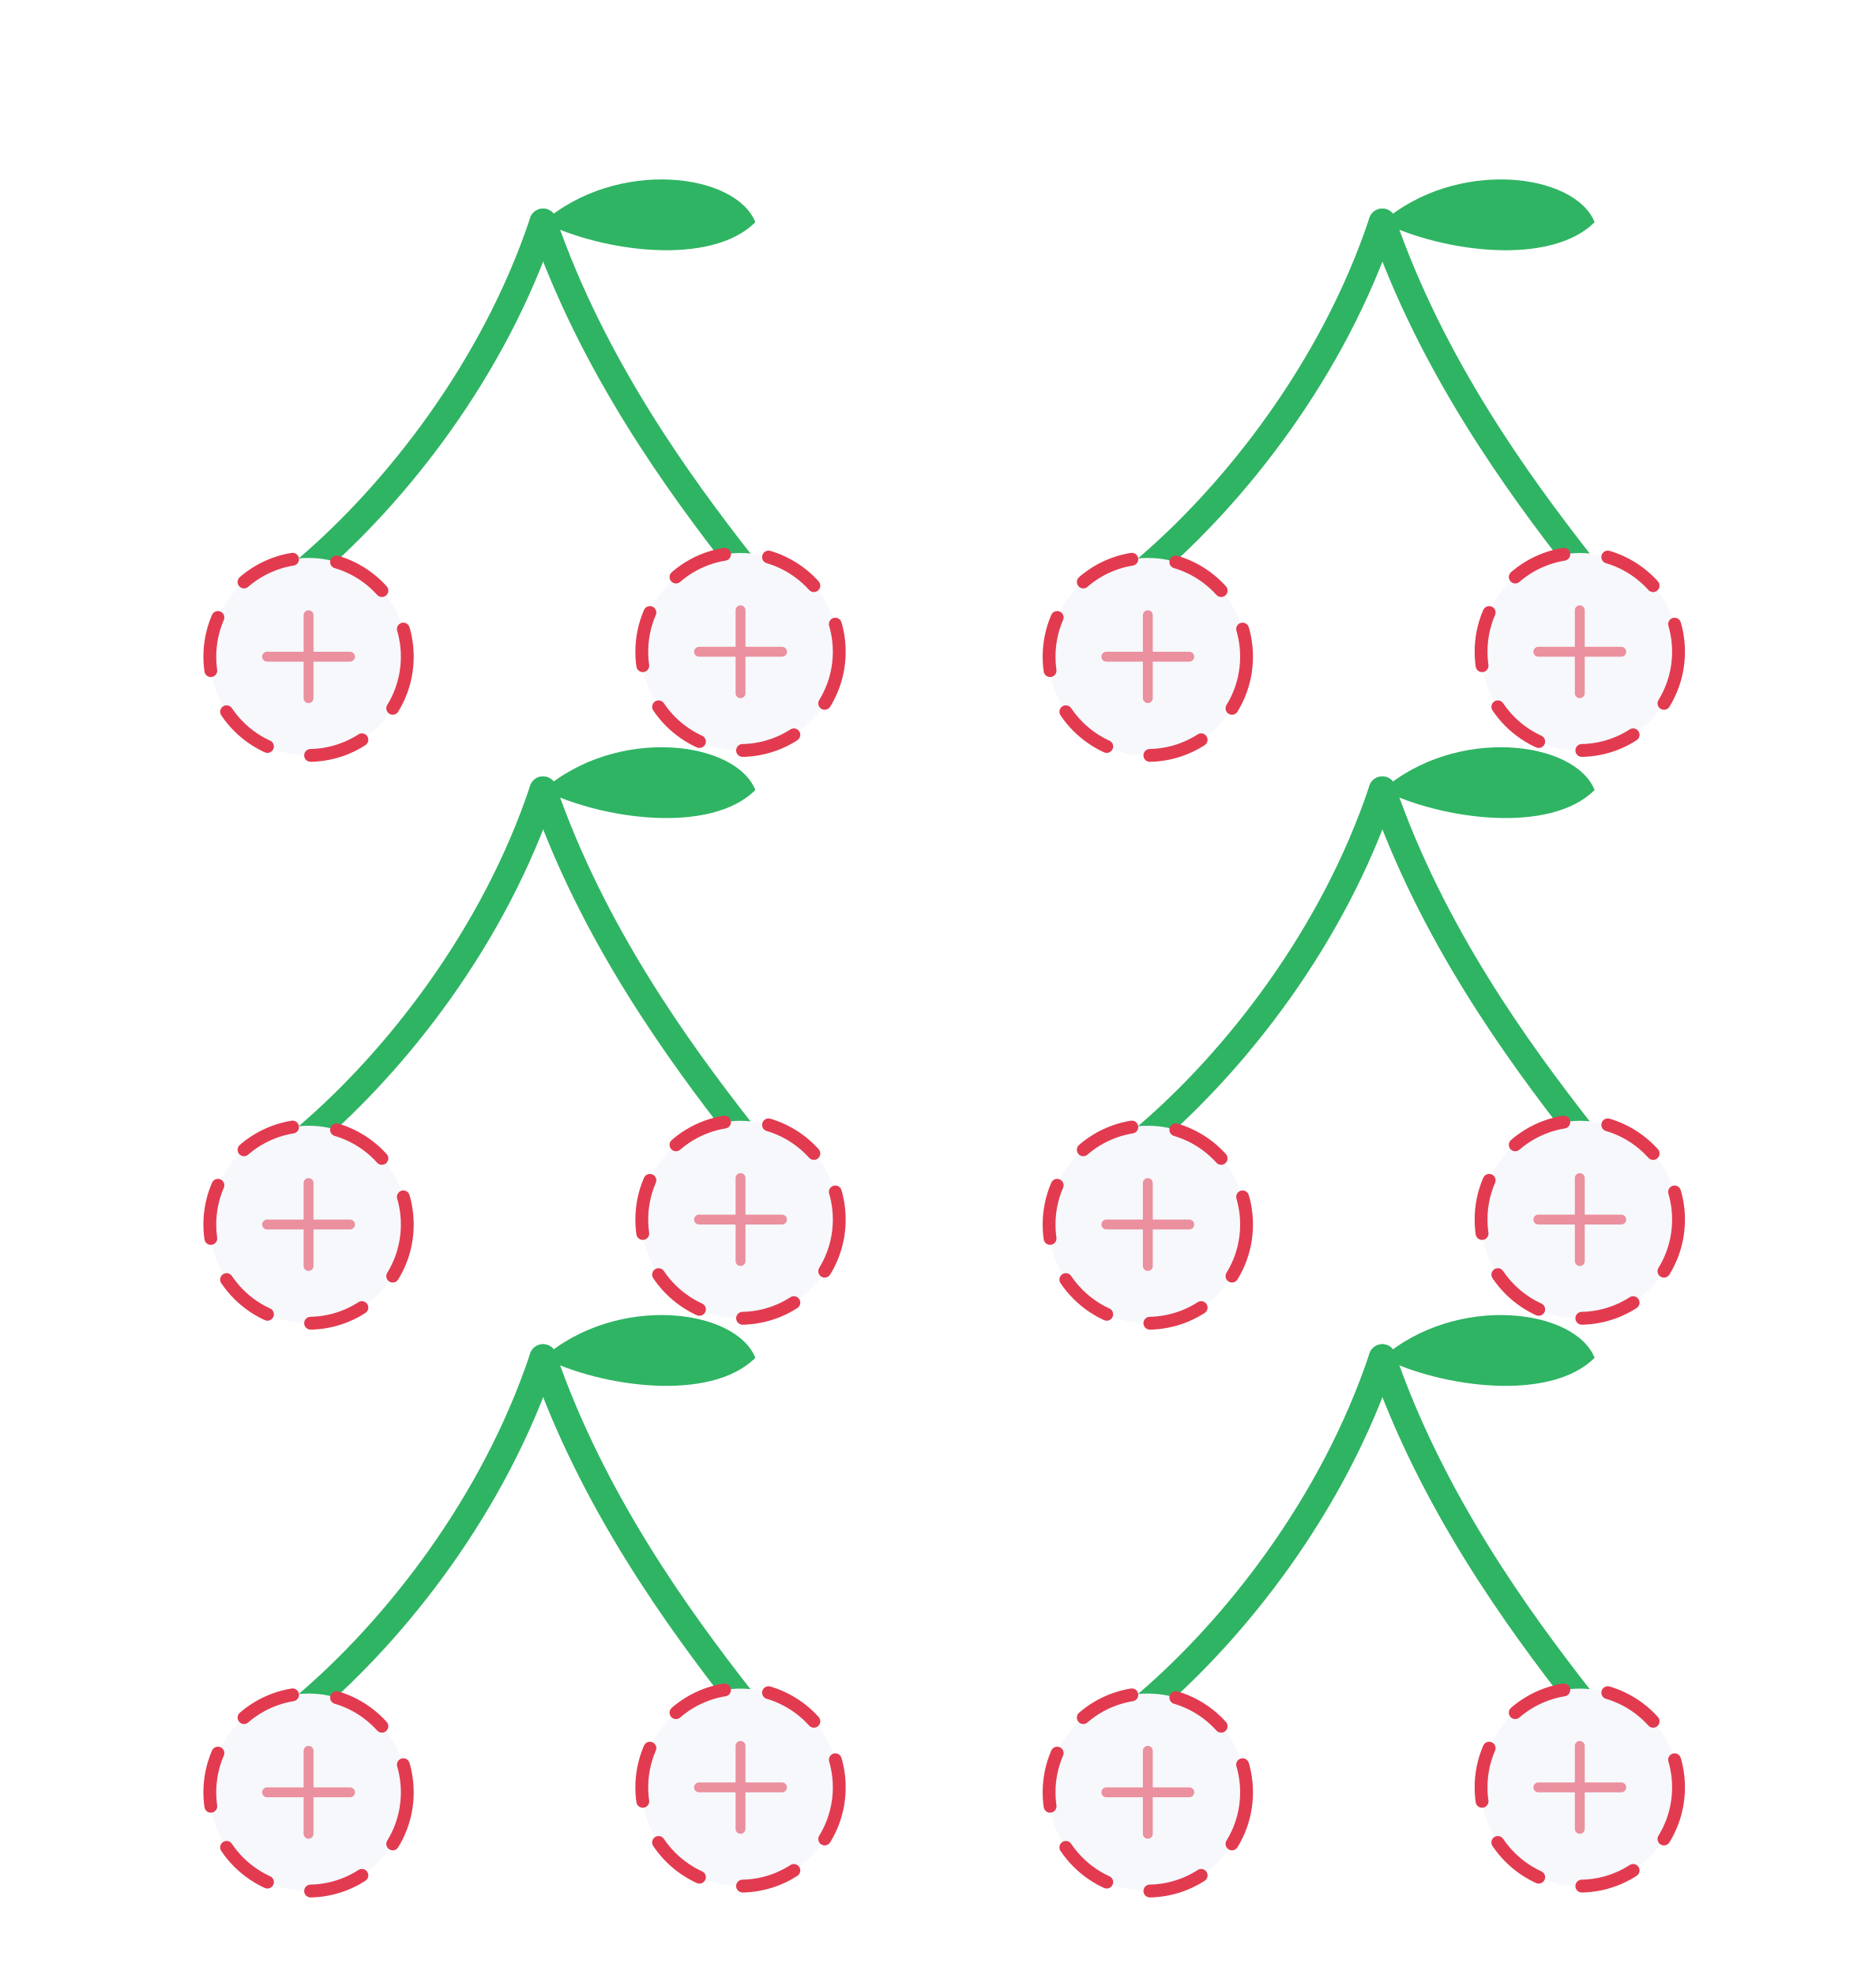
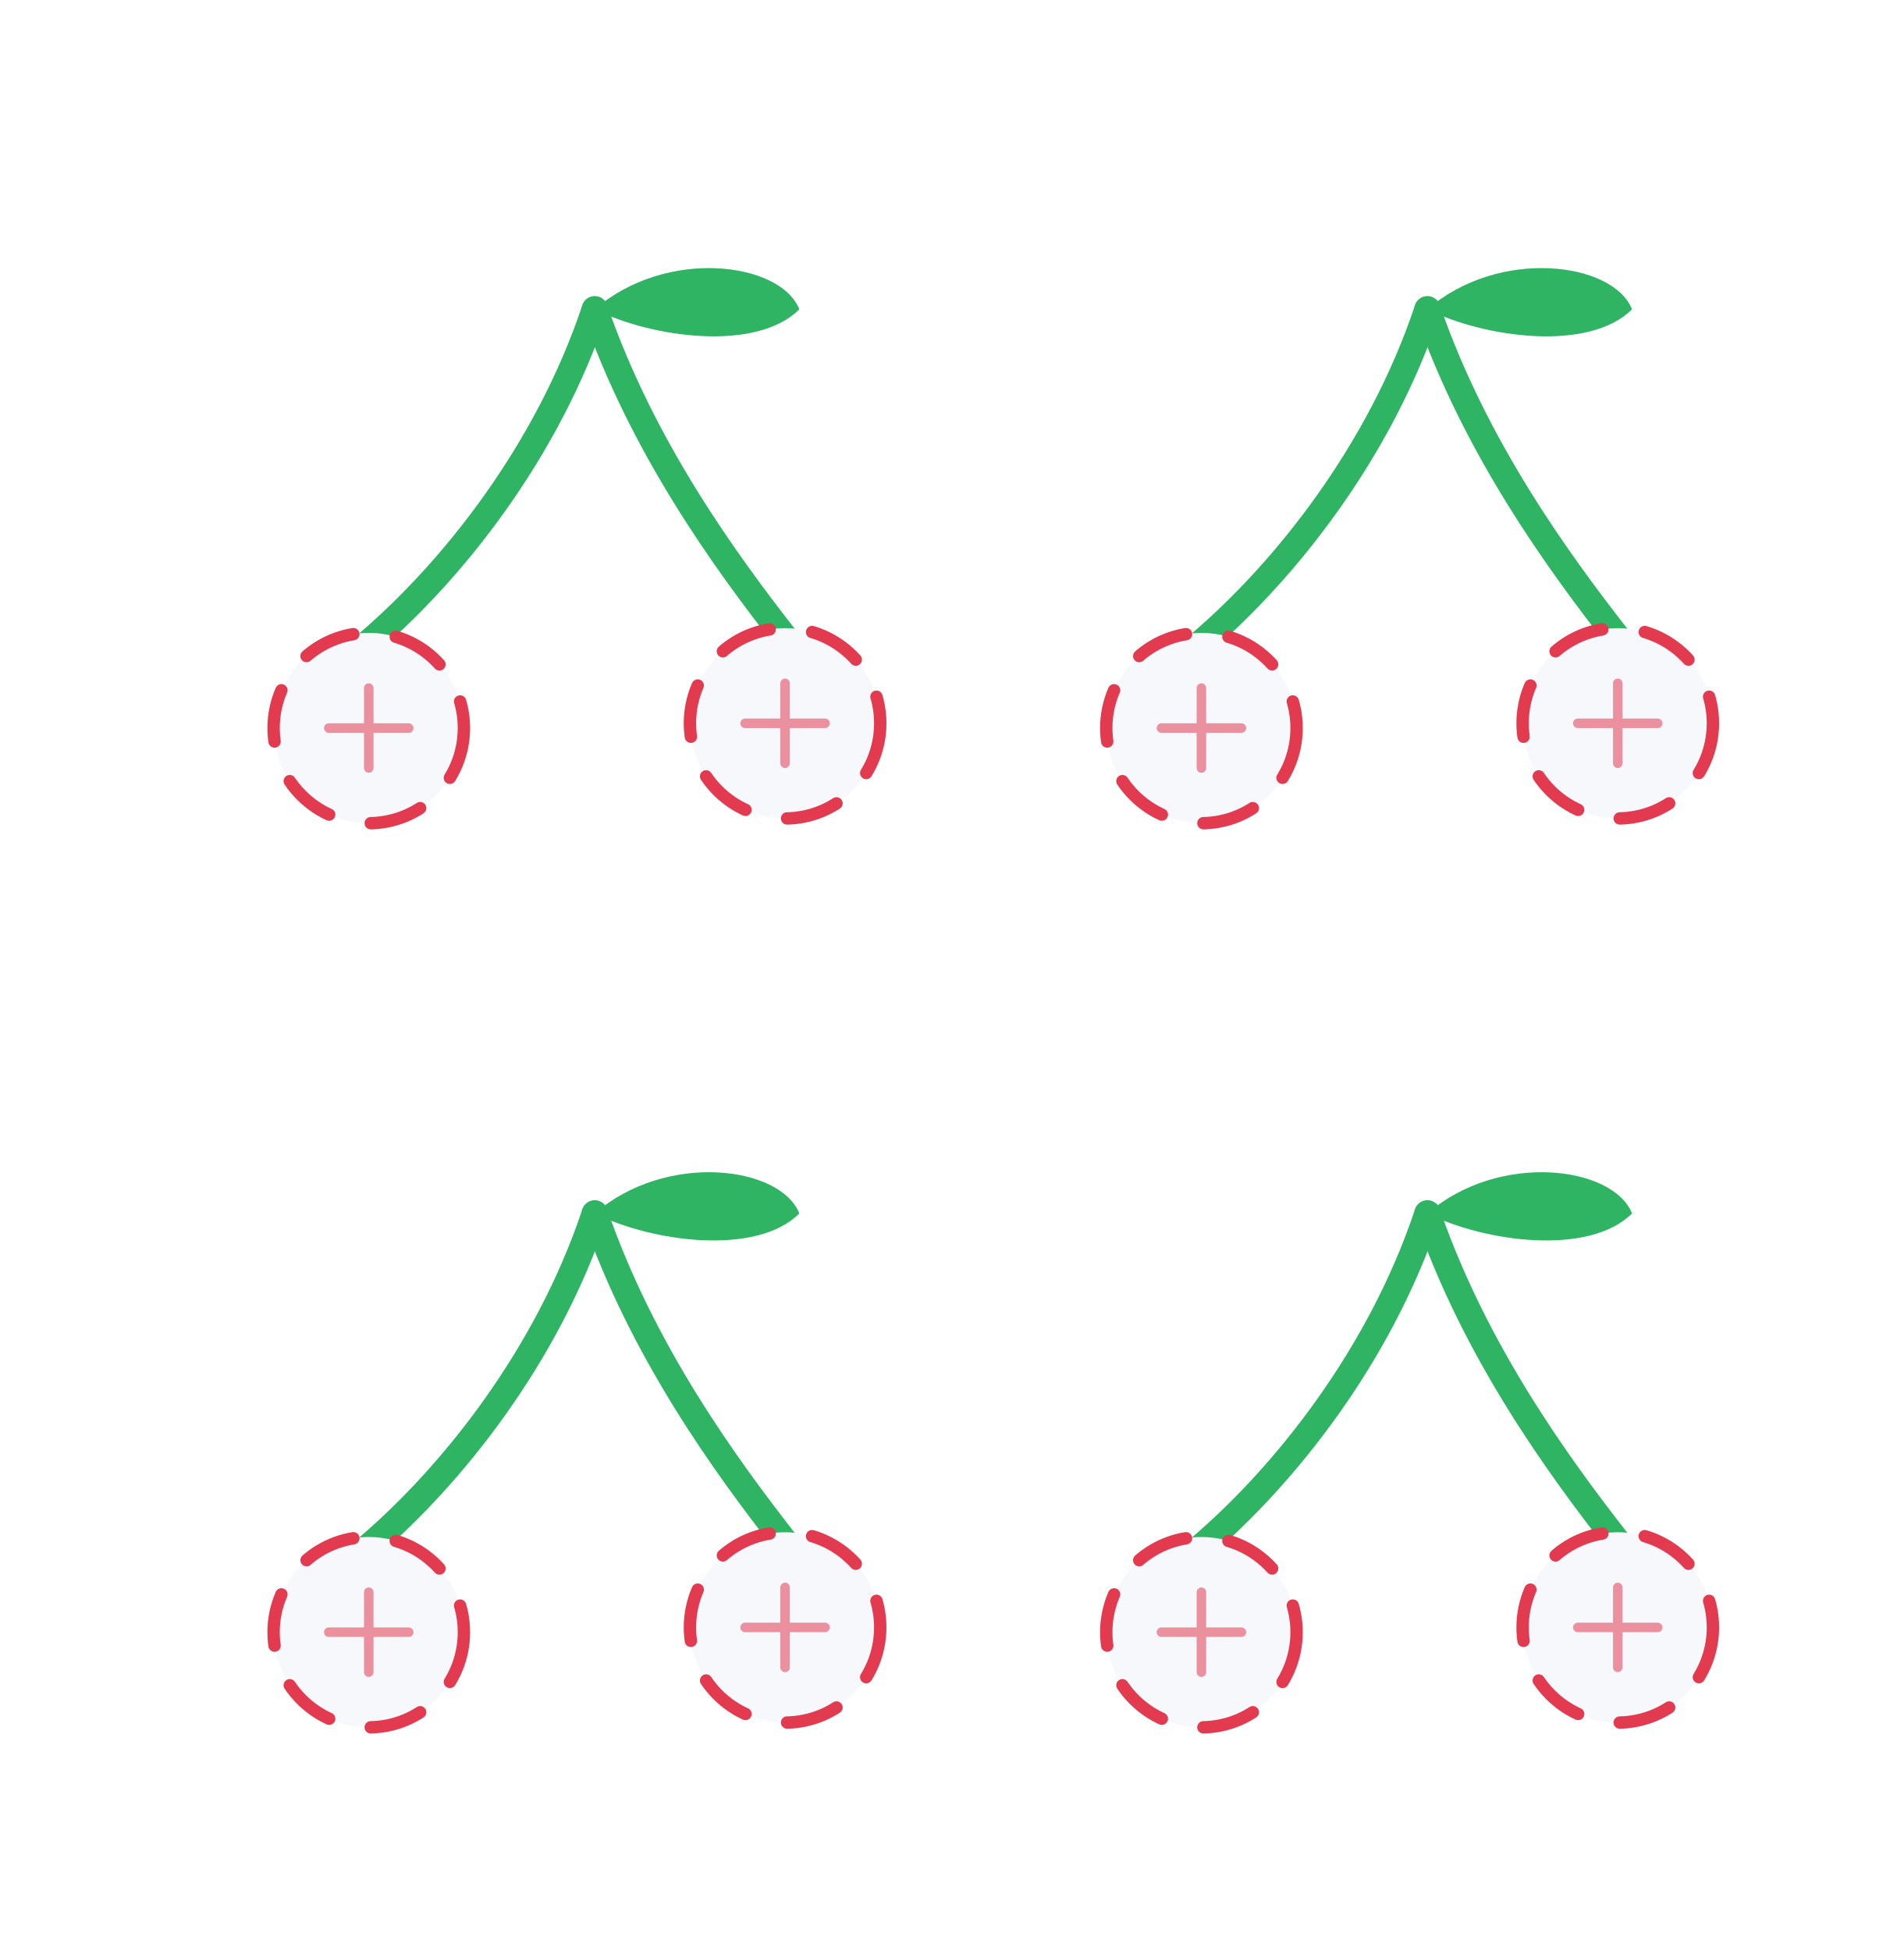
- <svg xmlns="http://www.w3.org/2000/svg" viewBox="0 0 760 800" width="760" height="800" font-family="Fredoka, sans-serif">
-   <g transform="translate(180,240)">
+ <svg xmlns="http://www.w3.org/2000/svg" viewBox="0 0 800 820" width="800" height="820" font-family="Fredoka, sans-serif">
+   <g transform="translate(210,280)">
    <path d="M40,-150 C20,-90 -20,-40 -55,-10" fill="none" stroke="#2FB463" stroke-width="11" stroke-linecap="round" />
    <path d="M40,-150 C60,-92 95,-44 120,-12" fill="none" stroke="#2FB463" stroke-width="11" stroke-linecap="round" />
    <path d="M40,-150 C70,-176 118,-170 126,-150 C108,-132 64,-138 40,-150 Z" fill="#2FB463" />
  </g>
-   <circle cx="125.0" cy="266.0" r="40.0" fill="#F6F8FC" stroke="#E23B50" stroke-width="5.2" stroke-dasharray="22.0 18.0" stroke-linecap="round" />
-   <path d="M108.2,266.0 H141.8 M125.0,249.2 V282.8" stroke="#E23B50" stroke-width="4.0" stroke-linecap="round" opacity="0.55" />
-   <circle cx="300.0" cy="264.0" r="40.0" fill="#F6F8FC" stroke="#E23B50" stroke-width="5.2" stroke-dasharray="22.0 18.0" stroke-linecap="round" />
-   <path d="M283.2,264.0 H316.8 M300.0,247.2 V280.8" stroke="#E23B50" stroke-width="4.0" stroke-linecap="round" opacity="0.55" />
-   <g transform="translate(520,240)">
+   <circle cx="155.0" cy="306.0" r="40.0" fill="#F6F8FC" stroke="#E23B50" stroke-width="5.2" stroke-dasharray="22.0 18.0" stroke-linecap="round" />
+   <path d="M138.2,306.0 H171.8 M155.0,289.2 V322.8" stroke="#E23B50" stroke-width="4.0" stroke-linecap="round" opacity="0.55" />
+   <circle cx="330.0" cy="304.0" r="40.0" fill="#F6F8FC" stroke="#E23B50" stroke-width="5.2" stroke-dasharray="22.0 18.0" stroke-linecap="round" />
+   <path d="M313.2,304.0 H346.8 M330.0,287.2 V320.8" stroke="#E23B50" stroke-width="4.0" stroke-linecap="round" opacity="0.55" />
+   <g transform="translate(560,280)">
    <path d="M40,-150 C20,-90 -20,-40 -55,-10" fill="none" stroke="#2FB463" stroke-width="11" stroke-linecap="round" />
    <path d="M40,-150 C60,-92 95,-44 120,-12" fill="none" stroke="#2FB463" stroke-width="11" stroke-linecap="round" />
    <path d="M40,-150 C70,-176 118,-170 126,-150 C108,-132 64,-138 40,-150 Z" fill="#2FB463" />
  </g>
-   <circle cx="465.0" cy="266.0" r="40.0" fill="#F6F8FC" stroke="#E23B50" stroke-width="5.2" stroke-dasharray="22.0 18.0" stroke-linecap="round" />
-   <path d="M448.2,266.0 H481.8 M465.0,249.2 V282.8" stroke="#E23B50" stroke-width="4.0" stroke-linecap="round" opacity="0.55" />
-   <circle cx="640.0" cy="264.0" r="40.0" fill="#F6F8FC" stroke="#E23B50" stroke-width="5.2" stroke-dasharray="22.0 18.0" stroke-linecap="round" />
-   <path d="M623.2,264.0 H656.8 M640.0,247.2 V280.8" stroke="#E23B50" stroke-width="4.0" stroke-linecap="round" opacity="0.55" />
-   <g transform="translate(180,470)">
+   <circle cx="505.0" cy="306.0" r="40.0" fill="#F6F8FC" stroke="#E23B50" stroke-width="5.2" stroke-dasharray="22.0 18.0" stroke-linecap="round" />
+   <path d="M488.2,306.0 H521.8 M505.0,289.2 V322.8" stroke="#E23B50" stroke-width="4.0" stroke-linecap="round" opacity="0.55" />
+   <circle cx="680.0" cy="304.0" r="40.0" fill="#F6F8FC" stroke="#E23B50" stroke-width="5.2" stroke-dasharray="22.0 18.0" stroke-linecap="round" />
+   <path d="M663.2,304.0 H696.8 M680.0,287.2 V320.8" stroke="#E23B50" stroke-width="4.0" stroke-linecap="round" opacity="0.55" />
+   <g transform="translate(210,660)">
    <path d="M40,-150 C20,-90 -20,-40 -55,-10" fill="none" stroke="#2FB463" stroke-width="11" stroke-linecap="round" />
    <path d="M40,-150 C60,-92 95,-44 120,-12" fill="none" stroke="#2FB463" stroke-width="11" stroke-linecap="round" />
    <path d="M40,-150 C70,-176 118,-170 126,-150 C108,-132 64,-138 40,-150 Z" fill="#2FB463" />
  </g>
-   <circle cx="125.0" cy="496.0" r="40.0" fill="#F6F8FC" stroke="#E23B50" stroke-width="5.2" stroke-dasharray="22.0 18.0" stroke-linecap="round" />
-   <path d="M108.2,496.0 H141.8 M125.0,479.2 V512.8" stroke="#E23B50" stroke-width="4.0" stroke-linecap="round" opacity="0.55" />
-   <circle cx="300.0" cy="494.0" r="40.0" fill="#F6F8FC" stroke="#E23B50" stroke-width="5.2" stroke-dasharray="22.0 18.0" stroke-linecap="round" />
-   <path d="M283.2,494.0 H316.8 M300.0,477.2 V510.8" stroke="#E23B50" stroke-width="4.0" stroke-linecap="round" opacity="0.55" />
-   <g transform="translate(520,470)">
+   <circle cx="155.0" cy="686.0" r="40.0" fill="#F6F8FC" stroke="#E23B50" stroke-width="5.2" stroke-dasharray="22.0 18.0" stroke-linecap="round" />
+   <path d="M138.2,686.0 H171.8 M155.0,669.2 V702.8" stroke="#E23B50" stroke-width="4.0" stroke-linecap="round" opacity="0.55" />
+   <circle cx="330.0" cy="684.0" r="40.0" fill="#F6F8FC" stroke="#E23B50" stroke-width="5.2" stroke-dasharray="22.0 18.0" stroke-linecap="round" />
+   <path d="M313.2,684.0 H346.8 M330.0,667.2 V700.8" stroke="#E23B50" stroke-width="4.0" stroke-linecap="round" opacity="0.55" />
+   <g transform="translate(560,660)">
    <path d="M40,-150 C20,-90 -20,-40 -55,-10" fill="none" stroke="#2FB463" stroke-width="11" stroke-linecap="round" />
    <path d="M40,-150 C60,-92 95,-44 120,-12" fill="none" stroke="#2FB463" stroke-width="11" stroke-linecap="round" />
    <path d="M40,-150 C70,-176 118,-170 126,-150 C108,-132 64,-138 40,-150 Z" fill="#2FB463" />
  </g>
-   <circle cx="465.0" cy="496.0" r="40.0" fill="#F6F8FC" stroke="#E23B50" stroke-width="5.2" stroke-dasharray="22.0 18.0" stroke-linecap="round" />
-   <path d="M448.2,496.0 H481.8 M465.0,479.2 V512.8" stroke="#E23B50" stroke-width="4.0" stroke-linecap="round" opacity="0.55" />
-   <circle cx="640.0" cy="494.0" r="40.0" fill="#F6F8FC" stroke="#E23B50" stroke-width="5.2" stroke-dasharray="22.0 18.0" stroke-linecap="round" />
-   <path d="M623.2,494.0 H656.8 M640.0,477.2 V510.8" stroke="#E23B50" stroke-width="4.0" stroke-linecap="round" opacity="0.55" />
-   <g transform="translate(180,700)">
-     <path d="M40,-150 C20,-90 -20,-40 -55,-10" fill="none" stroke="#2FB463" stroke-width="11" stroke-linecap="round" />
-     <path d="M40,-150 C60,-92 95,-44 120,-12" fill="none" stroke="#2FB463" stroke-width="11" stroke-linecap="round" />
-     <path d="M40,-150 C70,-176 118,-170 126,-150 C108,-132 64,-138 40,-150 Z" fill="#2FB463" />
-   </g>
-   <circle cx="125.0" cy="726.0" r="40.0" fill="#F6F8FC" stroke="#E23B50" stroke-width="5.2" stroke-dasharray="22.0 18.0" stroke-linecap="round" />
-   <path d="M108.2,726.0 H141.8 M125.0,709.2 V742.8" stroke="#E23B50" stroke-width="4.0" stroke-linecap="round" opacity="0.55" />
-   <circle cx="300.0" cy="724.0" r="40.0" fill="#F6F8FC" stroke="#E23B50" stroke-width="5.2" stroke-dasharray="22.0 18.0" stroke-linecap="round" />
-   <path d="M283.2,724.0 H316.8 M300.0,707.2 V740.8" stroke="#E23B50" stroke-width="4.0" stroke-linecap="round" opacity="0.55" />
-   <g transform="translate(520,700)">
-     <path d="M40,-150 C20,-90 -20,-40 -55,-10" fill="none" stroke="#2FB463" stroke-width="11" stroke-linecap="round" />
-     <path d="M40,-150 C60,-92 95,-44 120,-12" fill="none" stroke="#2FB463" stroke-width="11" stroke-linecap="round" />
-     <path d="M40,-150 C70,-176 118,-170 126,-150 C108,-132 64,-138 40,-150 Z" fill="#2FB463" />
-   </g>
-   <circle cx="465.0" cy="726.0" r="40.0" fill="#F6F8FC" stroke="#E23B50" stroke-width="5.2" stroke-dasharray="22.0 18.0" stroke-linecap="round" />
-   <path d="M448.2,726.0 H481.8 M465.0,709.2 V742.8" stroke="#E23B50" stroke-width="4.0" stroke-linecap="round" opacity="0.55" />
-   <circle cx="640.0" cy="724.0" r="40.0" fill="#F6F8FC" stroke="#E23B50" stroke-width="5.2" stroke-dasharray="22.0 18.0" stroke-linecap="round" />
-   <path d="M623.2,724.0 H656.8 M640.0,707.2 V740.8" stroke="#E23B50" stroke-width="4.0" stroke-linecap="round" opacity="0.55" />
+   <circle cx="505.0" cy="686.0" r="40.0" fill="#F6F8FC" stroke="#E23B50" stroke-width="5.2" stroke-dasharray="22.0 18.0" stroke-linecap="round" />
+   <path d="M488.2,686.0 H521.8 M505.0,669.2 V702.8" stroke="#E23B50" stroke-width="4.0" stroke-linecap="round" opacity="0.55" />
+   <circle cx="680.0" cy="684.0" r="40.0" fill="#F6F8FC" stroke="#E23B50" stroke-width="5.2" stroke-dasharray="22.0 18.0" stroke-linecap="round" />
+   <path d="M663.2,684.0 H696.8 M680.0,667.2 V700.8" stroke="#E23B50" stroke-width="4.0" stroke-linecap="round" opacity="0.55" />
</svg>
